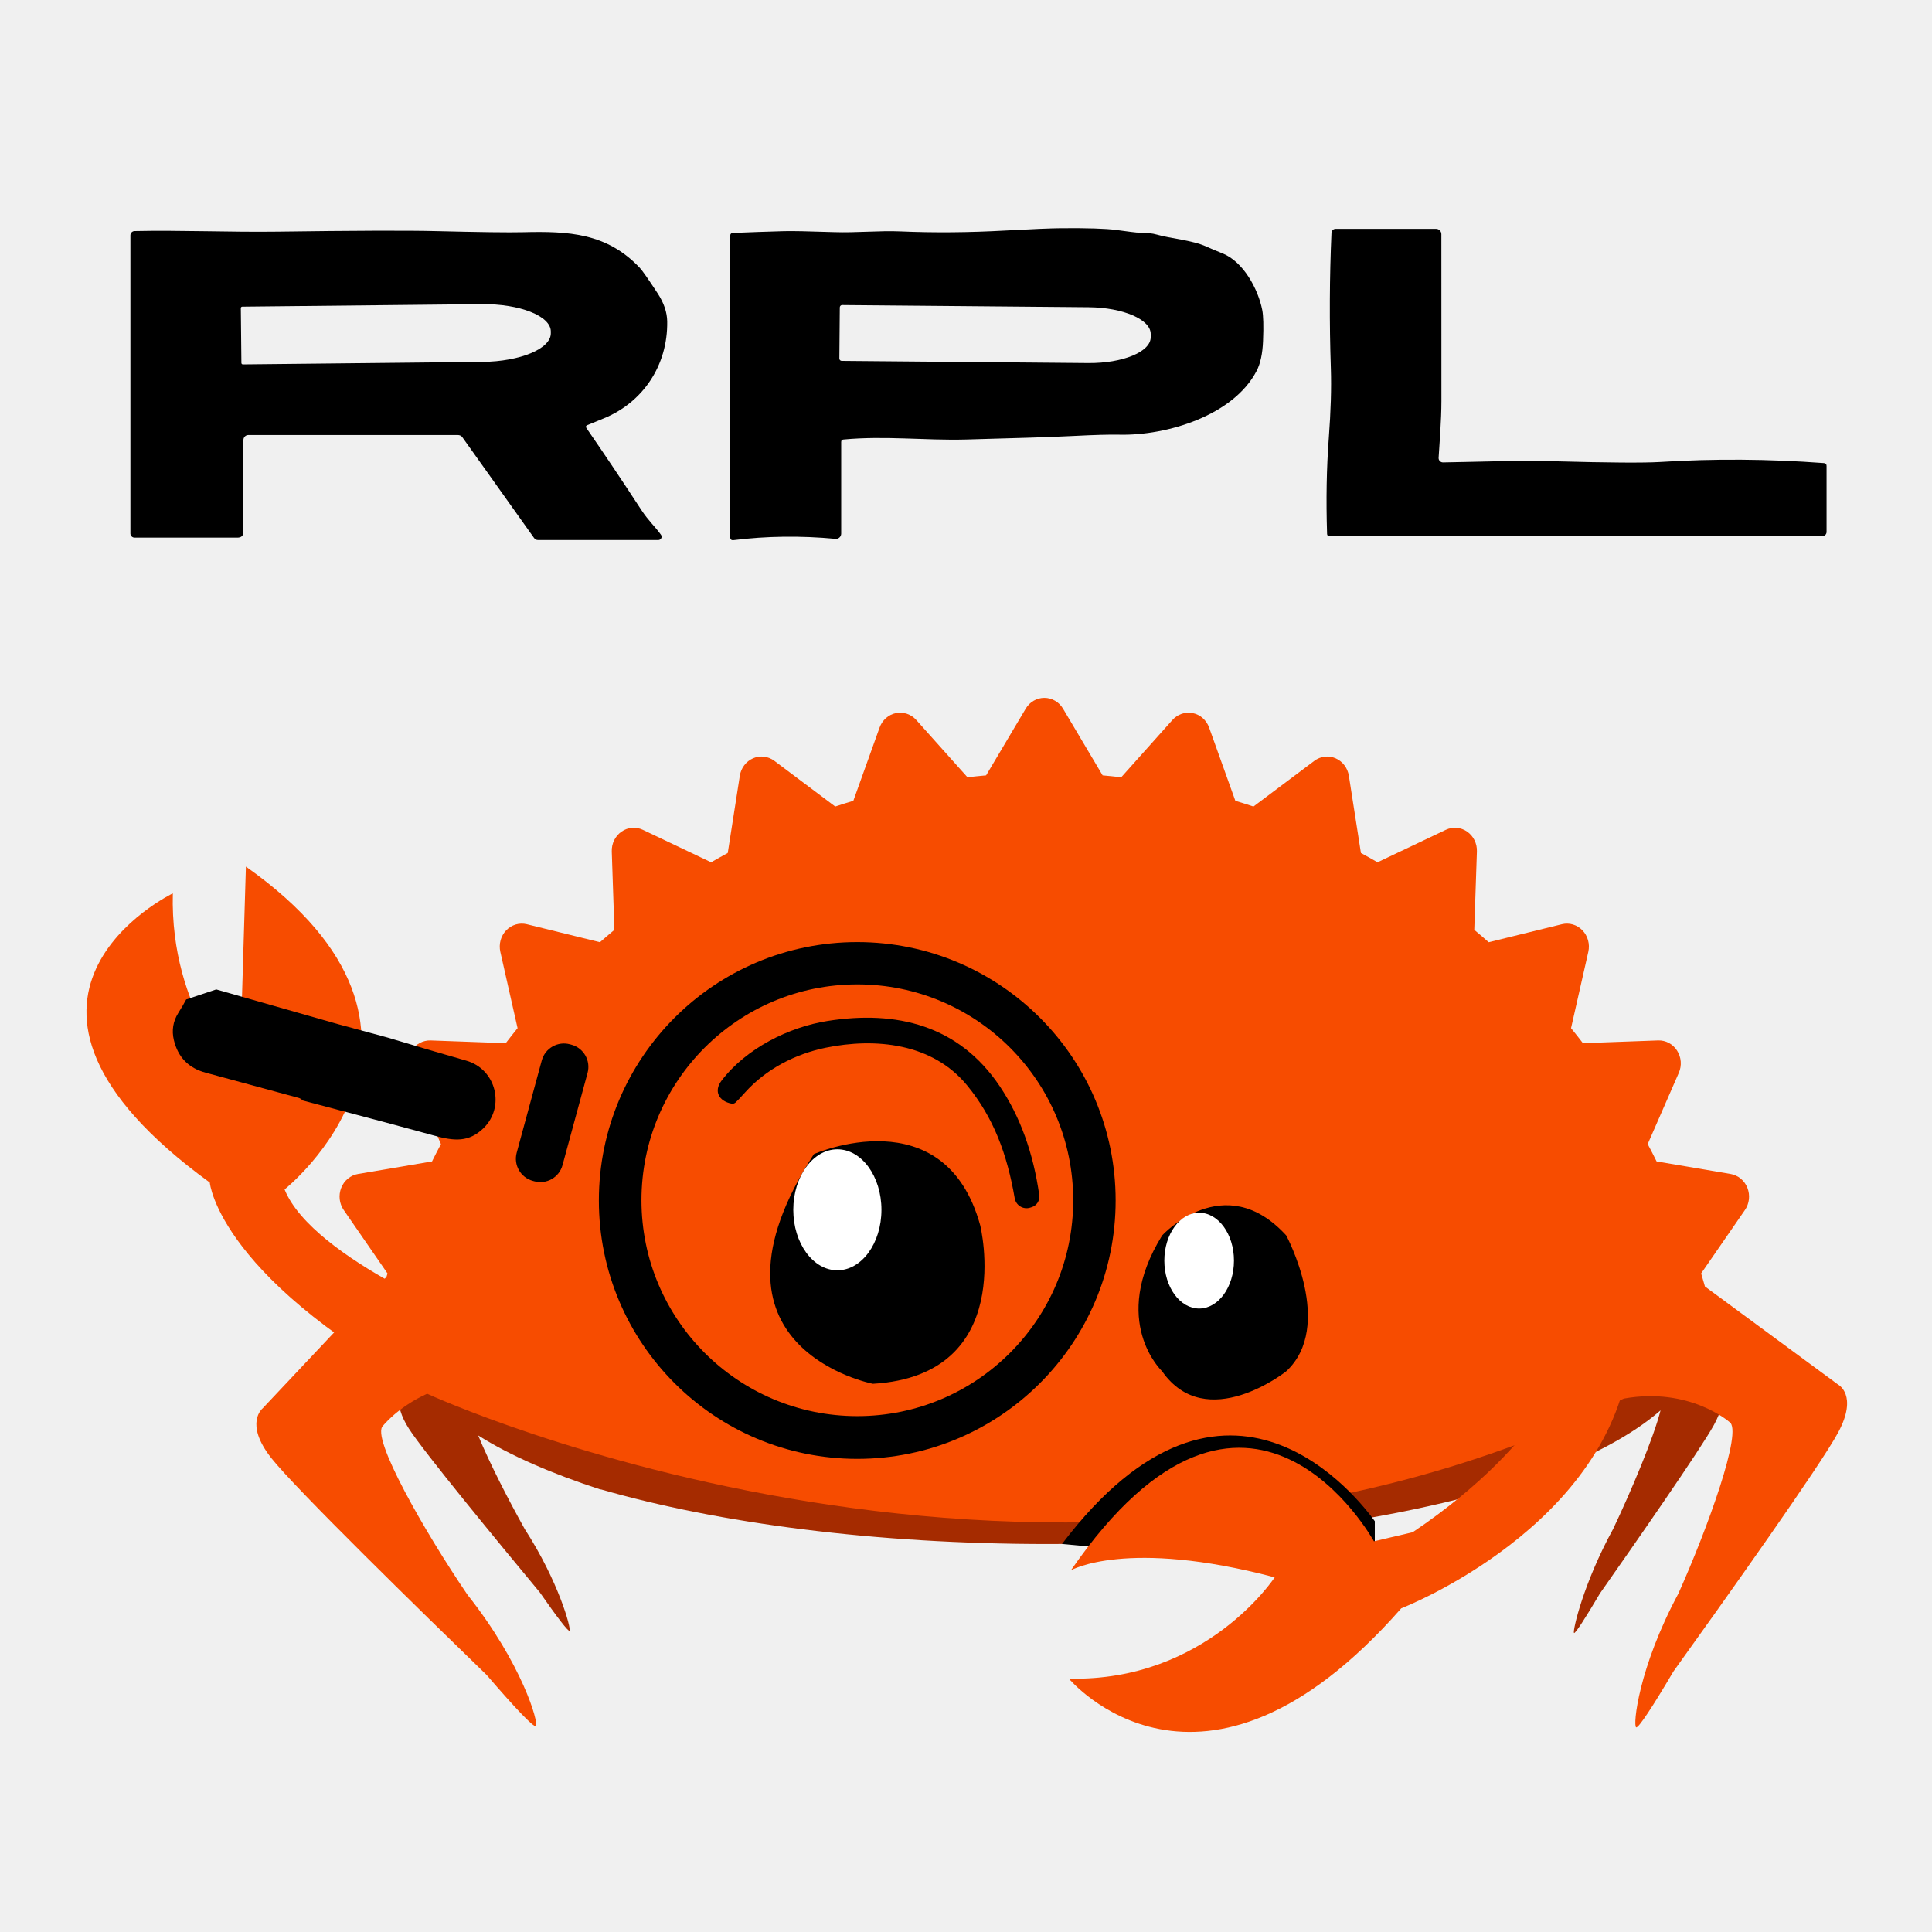
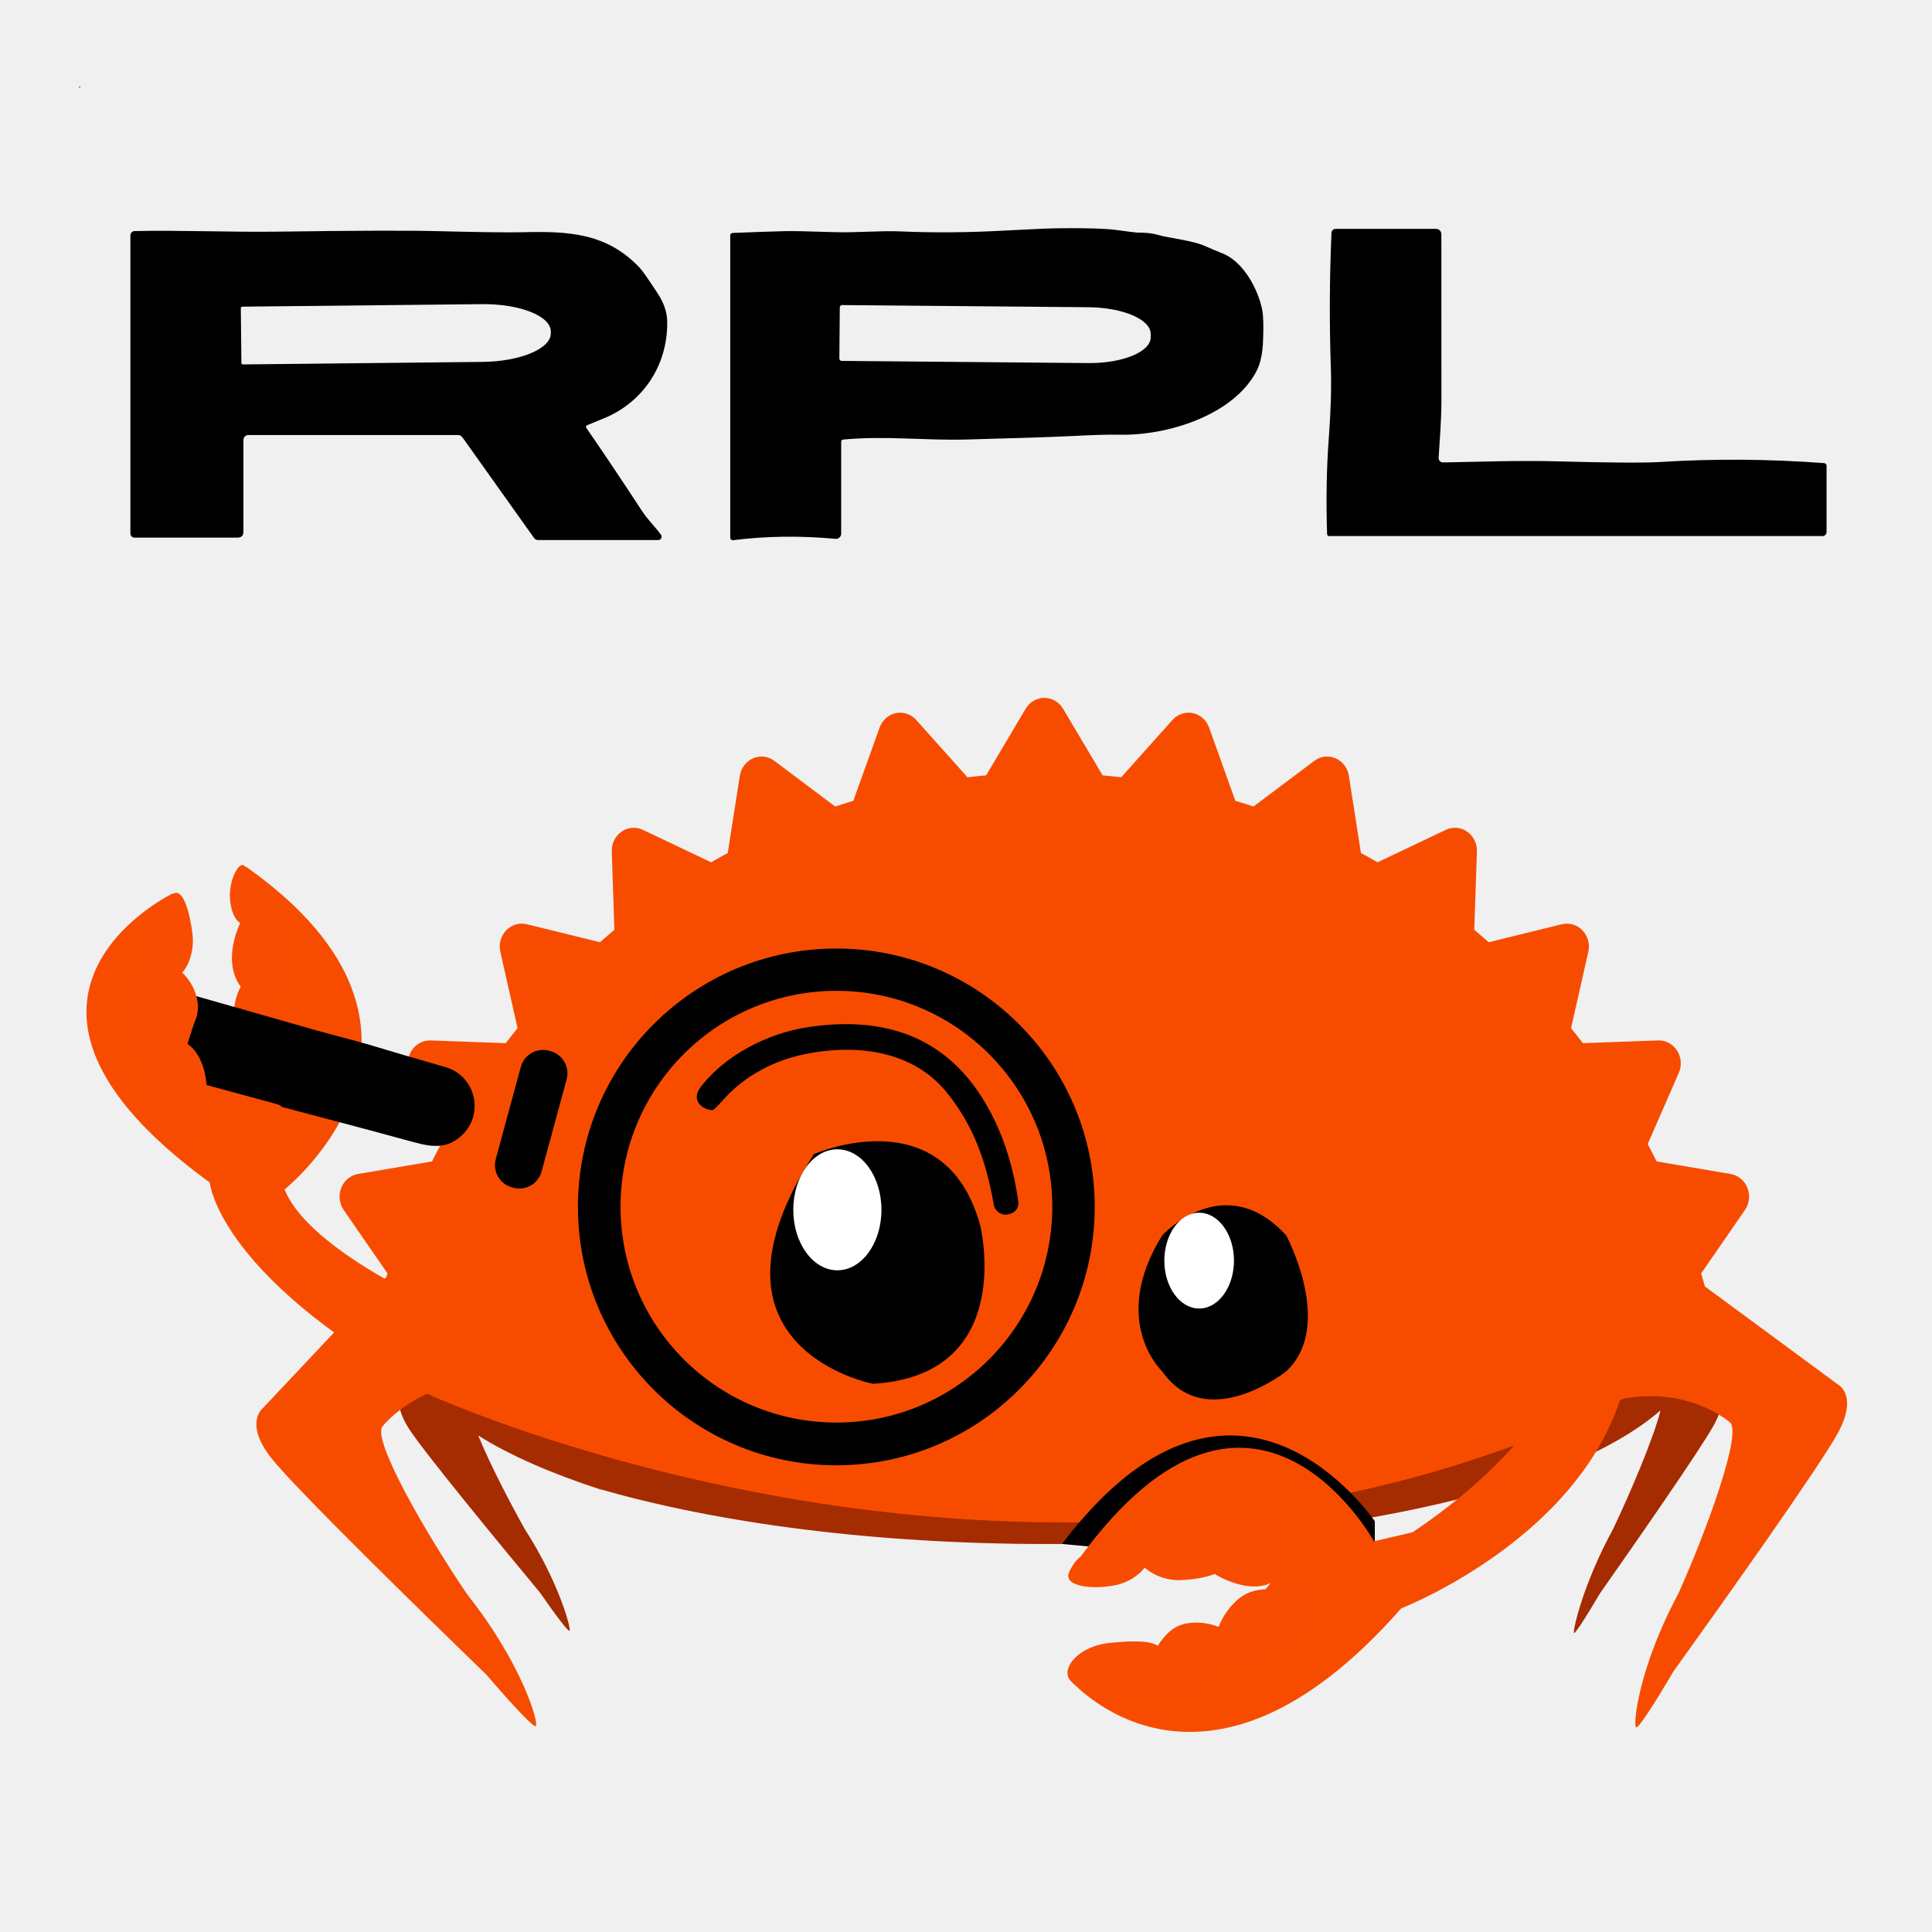
- <svg xmlns="http://www.w3.org/2000/svg" width="1600" height="1600" version="1.1" xml:space="preserve" clip-rule="evenodd">
-   <g transform="matrix(1.25 0 0 1.25 80 500)" id="svg_1">
-     <g transform="matrix(1 0 0 1 654.172 668.359)" id="svg_1">
-       <path d="m-24,-309.648c-114.597,0 -218.172,13.779 -296.172,36.229l0,-5.071c-78,25.095 -127.681,59.959 -127.681,98.506c0,6.077 1.345,12.062 3.703,17.931l-7.984,14.321c0,0 -6.413,8.359 4.935,25.999c10.01,15.554 60.164,76.438 86.628,108.32c11.367,16.348 19.083,26.413 19.757,25.44c1.061,-1.543 -7.064,-32.229 -29.639,-67.242c-10.533,-18.805 -23.358,-43.719 -30.908,-62.12c21.081,13.342 49.189,25.445 81.189,35.861l0,-0.159c78,22.453 181.575,36.229 296.172,36.229c131.156,0 248.828,-18.046 327.828,-46.491l0,-171.258c-79,-28.447 -196.672,-46.495 -327.828,-46.495" fill="rgb(165,43,0)" fill-rule="nonzero" id="svg_2" />
+ <svg xmlns="http://www.w3.org/2000/svg" width="1600" height="1600" clip-rule="evenodd" xml:space="preserve" version="1.1">
+   <g id="svg_1" transform="matrix(1.25 0 0 1.25 80 500)">
+     <g id="svg_1" transform="matrix(1 0 0 1 654.172 668.359)">
+       <path id="svg_2" fill-rule="nonzero" fill="rgb(165,43,0)" d="m-24,-309.648c-114.597,0 -218.172,13.779 -296.172,36.229l0,-5.071c-78,25.095 -127.681,59.959 -127.681,98.506c0,6.077 1.345,12.062 3.703,17.931l-7.984,14.321c0,0 -6.413,8.359 4.935,25.999c10.01,15.554 60.164,76.438 86.628,108.32c11.367,16.348 19.083,26.413 19.757,25.44c1.061,-1.543 -7.064,-32.229 -29.639,-67.242c-10.533,-18.805 -23.358,-43.719 -30.908,-62.12c21.081,13.342 49.189,25.445 81.189,35.861l0,-0.159c78,22.453 181.575,36.229 296.172,36.229c131.156,0 248.828,-18.046 327.828,-46.491l0,-171.258c-79,-28.447 -196.672,-46.495 -327.828,-46.495" />
    </g>
-     <g transform="matrix(1 0 0 1 1099.87 554.94)" id="svg_3">
-       <path d="m-24,-37.399l-13.433,-27.828c0.071,-1.056 0.124,-2.114 0.124,-3.175c0,-31.548 -32.805,-60.62 -87.997,-83.901l0,167.802c25.751,-10.864 46.645,-22.984 61.586,-36.037c-4.398,17.683 -19.437,53.455 -31.428,78.611c-19.707,35.981 -26.845,67.303 -25.929,68.853c0.584,0.978 7.307,-9.393 17.222,-26.2c23.072,-32.876 66.792,-95.64 75.53,-111.627c9.899,-18.123 4.325,-26.498 4.325,-26.498" fill="rgb(165,43,0)" fill-rule="nonzero" id="svg_4" />
+     <g id="svg_3" transform="matrix(1 0 0 1 1099.87 554.94)">
+       <path id="svg_4" fill-rule="nonzero" fill="rgb(165,43,0)" d="m-24,-37.399l-13.433,-27.828c0.071,-1.056 0.124,-2.114 0.124,-3.175c0,-31.548 -32.805,-60.62 -87.997,-83.901l0,167.802c25.751,-10.864 46.645,-22.984 61.586,-36.037c-4.398,17.683 -19.437,53.455 -31.428,78.611c-19.707,35.981 -26.845,67.303 -25.929,68.853c0.584,0.978 7.307,-9.393 17.222,-26.2c23.072,-32.876 66.792,-95.64 75.53,-111.627c9.899,-18.123 4.325,-26.498 4.325,-26.498" />
    </g>
-     <g transform="matrix(1 0 0 1 1177.87 277.21)" id="svg_5">
-       <path d="m-24,240.175l-88.296,-65.043c-0.83,-2.895 -1.66,-5.787 -2.516,-8.658l29.002,-42.016c2.961,-4.274 3.558,-9.829 1.635,-14.703c-1.925,-4.85 -6.136,-8.327 -11.117,-9.179l-49.043,-8.321c-1.898,-3.879 -3.89,-7.698 -5.889,-11.484l20.604,-47.172c2.119,-4.806 1.673,-10.39 -1.139,-14.751c-2.797,-4.383 -7.551,-6.942 -12.617,-6.743l-49.77,1.809c-2.577,-3.356 -5.194,-6.68 -7.866,-9.946l11.438,-50.56c1.159,-5.132 -0.302,-10.508 -3.879,-14.238c-3.555,-3.716 -8.722,-5.254 -13.636,-4.05l-48.478,11.919c-3.14,-2.775 -6.33,-5.513 -9.559,-8.196l1.745,-51.907c0.188,-5.254 -2.262,-10.247 -6.468,-13.163c-4.204,-2.934 -9.54,-3.376 -14.138,-1.196l-45.226,21.502c-3.64,-2.09 -7.302,-4.16 -11.005,-6.163l-7.991,-51.148c-0.812,-5.181 -4.146,-9.584 -8.815,-11.594c-4.655,-2.022 -9.99,-1.367 -14.077,1.71l-40.321,30.253c-3.97,-1.318 -7.958,-2.583 -11.996,-3.792l-17.38,-48.504c-1.766,-4.945 -5.842,-8.576 -10.81,-9.597c-4.953,-1.012 -10.048,0.703 -13.483,4.539l-33.938,37.971c-4.104,-0.471 -8.21,-0.901 -12.327,-1.259l-26.208,-44.154c-2.656,-4.472 -7.344,-7.193 -12.397,-7.193c-5.041,0 -9.739,2.721 -12.372,7.193l-26.214,44.154c-4.119,0.358 -8.244,0.788 -12.341,1.259l-33.943,-37.971c-3.437,-3.836 -8.551,-5.551 -13.487,-4.539c-4.966,1.035 -9.045,4.652 -10.806,9.597l-17.393,48.504c-4.027,1.209 -8.017,2.482 -11.997,3.792l-40.308,-30.253c-4.098,-3.088 -9.432,-3.741 -14.098,-1.71c-4.65,2.01 -7.997,6.413 -8.803,11.594l-7.997,51.148c-3.7,2.003 -7.363,4.062 -11.014,6.163l-45.222,-21.502c-4.592,-2.189 -9.952,-1.738 -14.135,1.196c-4.201,2.916 -6.656,7.909 -6.466,13.163l1.736,51.907c-3.219,2.683 -6.403,5.421 -9.558,8.196l-48.47,-11.919c-4.925,-1.195 -10.086,0.334 -13.65,4.05c-3.585,3.73 -5.039,9.106 -3.885,14.238l11.415,50.56c-2.649,3.279 -5.27,6.59 -7.839,9.946l-49.771,-1.809c-5.023,-0.148 -9.817,2.36 -12.623,6.743c-2.812,4.361 -3.237,9.945 -1.146,14.751l20.619,47.172c-2.003,3.786 -3.992,7.605 -5.906,11.484l-49.04,8.321c-4.982,0.841 -9.183,4.316 -11.12,9.179c-1.925,4.874 -1.3,10.429 1.639,14.703l29.01,42.016c-0.224,0.741 -0.43,1.49 -0.653,2.233l-82.021,87.122c0,0 -12.56,9.851 5.73,33.002c16.14,20.421 98.993,101.376 142.752,143.789c18.483,21.532 31.143,34.866 32.466,33.712c2.088,-1.832 -8.871,-41.006 -45.275,-86.97c-28.06,-41.239 -64.478,-104.666 -55.939,-111.977c0,0 9.714,-12.331 29.204,-21.207c0.713,0.571 -0.737,-0.565 0,0c0,0 411.314,189.736 792.846,3.21c43.584,-7.817 69.968,15.529 69.968,15.529c9.099,5.276 -14.463,70.495 -33.838,113.666c-26.353,49.023 -30.217,87.276 -27.982,88.602c1.409,0.842 10.998,-13.747 24.674,-36.966c33.745,-47.023 97.539,-136.665 109.214,-158.438c13.239,-24.687 0,-31.606 0,-31.606" fill="rgb(247,76,0)" fill-rule="nonzero" id="svg_6" />
+     <g id="svg_5" transform="matrix(1 0 0 1 1177.87 277.21)">
+       <path id="svg_6" fill-rule="nonzero" fill="rgb(247,76,0)" d="m-24,240.175l-88.296,-65.043c-0.83,-2.895 -1.66,-5.787 -2.516,-8.658l29.002,-42.016c2.961,-4.274 3.558,-9.829 1.635,-14.703c-1.925,-4.85 -6.136,-8.327 -11.117,-9.179l-49.043,-8.321c-1.898,-3.879 -3.89,-7.698 -5.889,-11.484l20.604,-47.172c2.119,-4.806 1.673,-10.39 -1.139,-14.751c-2.797,-4.383 -7.551,-6.942 -12.617,-6.743l-49.77,1.809c-2.577,-3.356 -5.194,-6.68 -7.866,-9.946l11.438,-50.56c1.159,-5.132 -0.302,-10.508 -3.879,-14.238c-3.555,-3.716 -8.722,-5.254 -13.636,-4.05l-48.478,11.919c-3.14,-2.775 -6.33,-5.513 -9.559,-8.196l1.745,-51.907c0.188,-5.254 -2.262,-10.247 -6.468,-13.163c-4.204,-2.934 -9.54,-3.376 -14.138,-1.196l-45.226,21.502c-3.64,-2.09 -7.302,-4.16 -11.005,-6.163l-7.991,-51.148c-0.812,-5.181 -4.146,-9.584 -8.815,-11.594c-4.655,-2.022 -9.99,-1.367 -14.077,1.71l-40.321,30.253c-3.97,-1.318 -7.958,-2.583 -11.996,-3.792l-17.38,-48.504c-1.766,-4.945 -5.842,-8.576 -10.81,-9.597c-4.953,-1.012 -10.048,0.703 -13.483,4.539l-33.938,37.971c-4.104,-0.471 -8.21,-0.901 -12.327,-1.259l-26.208,-44.154c-2.656,-4.472 -7.344,-7.193 -12.397,-7.193c-5.041,0 -9.739,2.721 -12.372,7.193l-26.214,44.154c-4.119,0.358 -8.244,0.788 -12.341,1.259l-33.943,-37.971c-3.437,-3.836 -8.551,-5.551 -13.487,-4.539c-4.966,1.035 -9.045,4.652 -10.806,9.597l-17.393,48.504c-4.027,1.209 -8.017,2.482 -11.997,3.792l-40.308,-30.253c-4.098,-3.088 -9.432,-3.741 -14.098,-1.71c-4.65,2.01 -7.997,6.413 -8.803,11.594l-7.997,51.148c-3.7,2.003 -7.363,4.062 -11.014,6.163l-45.222,-21.502c-4.592,-2.189 -9.952,-1.738 -14.135,1.196c-4.201,2.916 -6.656,7.909 -6.466,13.163l1.736,51.907c-3.219,2.683 -6.403,5.421 -9.558,8.196l-48.47,-11.919c-4.925,-1.195 -10.086,0.334 -13.65,4.05c-3.585,3.73 -5.039,9.106 -3.885,14.238l11.415,50.56c-2.649,3.279 -5.27,6.59 -7.839,9.946l-49.771,-1.809c-5.023,-0.148 -9.817,2.36 -12.623,6.743c-2.812,4.361 -3.237,9.945 -1.146,14.751l20.619,47.172c-2.003,3.786 -3.992,7.605 -5.906,11.484l-49.04,8.321c-4.982,0.841 -9.183,4.316 -11.12,9.179c-1.925,4.874 -1.3,10.429 1.639,14.703l29.01,42.016c-0.224,0.741 -0.43,1.49 -0.653,2.233l-82.021,87.122c0,0 -12.56,9.851 5.73,33.002c16.14,20.421 98.993,101.376 142.752,143.789c18.483,21.532 31.143,34.866 32.466,33.712c2.088,-1.832 -8.871,-41.006 -45.275,-86.97c-28.06,-41.239 -64.478,-104.666 -55.939,-111.977c0,0 9.714,-12.331 29.204,-21.207c0.713,0.571 -0.737,-0.565 0,0c0,0 411.314,189.736 792.846,3.21c43.584,-7.817 69.968,15.529 69.968,15.529c9.099,5.276 -14.463,70.495 -33.838,113.666c-26.353,49.023 -30.217,87.276 -27.982,88.602c1.409,0.842 10.998,-13.747 24.674,-36.966c33.745,-47.023 97.539,-136.665 109.214,-158.438c13.239,-24.687 0,-31.606 0,-31.606" />
    </g>
-     <g transform="matrix(1 0 0 1 795.856 464.937)" id="svg_7">
-       <path d="m-24,172.631c1.575,-1.342 2.4,-2.139 2.4,-2.139l-134.65,-12.507c109.902,-144.985 197.868,-28.018 207.238,-15.106l0,29.752l-74.988,0z" fill-rule="nonzero" id="svg_8" />
+     <g id="svg_7" transform="matrix(1 0 0 1 795.856 464.937)">
+       <path id="svg_8" fill-rule="nonzero" d="m-24,172.631c1.575,-1.342 2.4,-2.139 2.4,-2.139l-134.65,-12.507c109.902,-144.985 197.868,-28.018 207.238,-15.106l0,29.752l-74.988,0z" />
    </g>
-     <g transform="matrix(1 0 0 1 278.418 211.791)" id="svg_9">
-       <path d="m-24,266.04c0,0 -111.096,-43.25 -129.876,-89.798c0,0 130.391,-103.717 -25.621,-213.886l-4.229,140.417c0,0 -46.226,-44.594 -44.186,-122.683c0,0 -143.773,69.178 24.476,191.577c0,0 5.676,65.698 156.977,145.017l22.459,-50.644z" fill="rgb(247,76,0)" fill-rule="nonzero" id="svg_10" />
+     <g id="svg_9" transform="matrix(1 0 0 1 278.418 211.791)">
+       <path id="svg_10" fill-rule="nonzero" fill="rgb(247,76,0)" d="m-24,266.04c0,0 -111.096,-43.25 -129.876,-89.798c0,0 130.391,-103.717 -25.621,-213.886l-4.229,140.417c0,0 -46.226,-44.594 -44.186,-122.683c0,0 -143.773,69.178 24.476,191.577c0,0 5.676,65.698 156.977,145.017l22.459,-50.644z" />
    </g>
-     <g transform="matrix(1 0 0 1 729.948 492.523)" id="svg_11">
-       <path d="m-24,-74.016c0,0 41.104,-45.009 82.21,0c0,0 32.297,60.013 0,90.016c0,0 -52.85,42.009 -82.21,0c0,0 -35.232,-33.006 0,-90.016" fill-rule="nonzero" id="svg_12" />
+     <g id="svg_11" transform="matrix(1 0 0 1 729.948 492.523)">
+       <path id="svg_12" fill-rule="nonzero" d="m-24,-74.016c0,0 41.104,-45.009 82.21,0c0,0 32.297,60.013 0,90.016c0,0 -52.85,42.009 -82.21,0c0,0 -35.232,-33.006 0,-90.016" />
    </g>
-     <g transform="matrix(1 0 0 1 777.536 422.196)" id="svg_13">
-       <path d="m-24,13.008c0,17.523 -10.329,31.73 -23.07,31.73c-12.739,0 -23.069,-14.207 -23.069,-31.73c0,-17.529 10.33,-31.738 23.069,-31.738c12.741,0 23.07,14.209 23.07,31.738" fill="white" fill-rule="nonzero" id="svg_14" />
+     <g id="svg_13" transform="matrix(1 0 0 1 777.536 422.196)">
+       <path id="svg_14" fill-rule="nonzero" fill="white" d="m-24,13.008c0,17.523 -10.329,31.73 -23.07,31.73c-12.739,0 -23.069,-14.207 -23.069,-31.73c0,-17.529 10.33,-31.738 23.069,-31.738c12.741,0 23.07,14.209 23.07,31.738" />
    </g>
-     <g transform="matrix(1 0 0 1 1002.23 778.679)" id="svg_19">
-       <path d="m-24,-283.808c0,0 -14.723,58.643 -106.292,120.267l-25.678,6.018c0,0 -83.066,-151.481 -200.749,19.221c0,0 36.677,-21.354 135,4.65c0,0 -45.23,69.226 -136.342,67.099c0,0 87.313,104.749 220.18,-46.554c0,0 140.455,-54.315 151.845,-170.701l-37.964,0z" fill="rgb(247,76,0)" fill-rule="nonzero" id="svg_20" />
+     <g id="svg_19" transform="matrix(1 0 0 1 1002.23 778.679)">
+       <path id="svg_20" fill-rule="nonzero" fill="rgb(247,76,0)" d="m-24,-283.808c0,0 -14.723,58.643 -106.292,120.267l-25.678,6.018c0,0 -83.066,-151.481 -200.749,19.221c0,0 36.677,-21.354 135,4.65c0,0 -45.23,69.226 -136.342,67.099c0,0 87.313,104.749 220.18,-46.554c0,0 140.455,-54.315 151.845,-170.701l-37.964,0z" />
    </g>
-     <g stroke="null" id="svg_21">
-       <g stroke="null" transform="matrix(1.2275 0 0 1.22458 517.25 477.482)" id="svg_15">
-         <path stroke="null" d="m-34.237,-92.16c0,0 70.508,-31.219 89.753,38.463c0,0 20.159,81.218 -57.902,85.802c0,0 -99.541,-19.172 -31.851,-124.265" fill-rule="nonzero" id="svg_16" />
+     <g id="svg_21" stroke="null">
+       <g id="svg_15" transform="matrix(1.2275 0 0 1.22458 517.25 477.482)" stroke="null">
+         <path id="svg_16" fill-rule="nonzero" d="m-34.237,-92.16c0,0 70.508,-31.219 89.753,38.463c0,0 20.159,81.218 -57.902,85.802c0,0 -99.541,-19.172 -31.851,-124.265" stroke="null" />
      </g>
-       <g stroke="null" transform="matrix(1.2275 0 0 1.22458 560.719 400.441)" id="svg_17">
-         <path stroke="null" d="m-33.185,0.888c0,18.072 -10.653,32.729 -23.794,32.729c-13.137,0 -23.792,-14.657 -23.792,-32.729c0,-18.078 10.655,-32.731 23.792,-32.731c13.141,0 23.794,14.653 23.794,32.731" fill="white" fill-rule="nonzero" id="svg_18" />
+       <g id="svg_17" transform="matrix(1.2275 0 0 1.22458 560.719 400.441)" stroke="null">
+         <path id="svg_18" fill-rule="nonzero" fill="white" d="m-33.185,0.888c0,18.072 -10.653,32.729 -23.794,32.729c-13.137,0 -23.792,-14.657 -23.792,-32.729c0,-18.078 10.655,-32.731 23.792,-32.731c13.141,0 23.794,14.653 23.794,32.731" stroke="null" />
      </g>
    </g>
  </g>
-   <g transform="matrix(4 0 0 4 -140 -100)">
-     <path fill="#000000" d="   M 209.16 116.51   L 209.16 135.48   A 1.09 1.08 -87.1 0 1 207.97 136.56   Q 197.10 135.55 186.87 136.83   Q 186.19 136.91 186.19 136.23   L 186.19 73.79   Q 186.19 73.26 186.72 73.23   Q 191.92 73.01 197.34 72.86   Q 199.64 72.79 207.65 73.06   C 212.29 73.22 217.05 72.72 221.44 72.91   Q 231.83 73.36 243.16 72.73   Q 251.38 72.28 254.63 72.25   Q 262.86 72.18 266.09 72.61   Q 270.08 73.15 270.36 73.15   Q 273.12 73.15 274.59 73.59   C 277.17 74.36 281.88 74.72 284.78 76.06   Q 286.14 76.68 288.06 77.44   C 292.44 79.16 295.48 84.87 296.33 89.16   Q 296.69 90.96 296.50 95.58   Q 296.35 99.51 295.18 101.77   C 290.40 111.02 276.59 115.22 266.78 115.00   Q 263.80 114.93 257.31 115.26   Q 250.74 115.59 234.95 116.00   C 226.54 116.22 218.19 115.19 209.62 116.00   Q 209.16 116.04 209.16 116.51   Z   M 208.87 88.65   L 208.78 99.23   A 0.49 0.49 0.0 0 0 209.26 99.72   L 260.30 100.17   A 12.89 5.43 0.5 0 0 273.24 94.85   L 273.24 94.15   A 12.89 5.43 0.5 0 0 260.40 88.61   L 209.36 88.16   A 0.49 0.49 0.0 0 0 208.87 88.65   Z" />
-     <path fill="#000000" d="   M 332.85 119.78   A 0.90 0.90 0.0 0 0 333.76 120.74   C 339.50 120.66 349.19 120.29 357.07 120.51   Q 373.74 120.96 378.75 120.65   Q 395.40 119.60 412.63 120.88   Q 413.17 120.93 413.17 121.47   L 413.17 135.14   A 0.85 0.85 0.0 0 1 412.32 135.99   L 310.23 135.99   Q 309.78 135.99 309.76 135.54   Q 309.42 124.95 310.11 115.76   Q 310.74 107.35 310.54 101.32   Q 310.06 87.02 310.67 73.20   A 0.86 0.86 0.0 0 1 311.53 72.38   L 332.32 72.38   A 1.11 1.10 -90.0 0 1 333.42 73.49   Q 333.42 91.10 333.43 108.06   C 333.43 111.97 333.02 117.03 332.85 119.78   Z" />
-     <path fill="#000000" d="   M 156.43 113.65   Q 161.73 121.32 167.84 130.67   C 169.22 132.78 170.65 134.04 171.85 135.72   A 0.69 0.69 0.0 0 1 171.28 136.81   L 146.41 136.81   Q 145.88 136.81 145.57 136.38   L 130.75 115.56   Q 130.40 115.07 129.79 115.07   L 86.42 115.07   A 1.02 1.02 0.0 0 0 85.40 116.09   L 85.40 135.07   Q 85.40 136.31 84.16 136.31   L 62.86 136.31   A 0.86 0.86 0.0 0 1 62.00 135.45   L 62.00 73.72   A 0.88 0.88 0.0 0 1 62.86 72.84   C 72.07 72.63 82.74 73.09 92.41 72.96   Q 116.48 72.63 125.25 72.85   Q 139.05 73.19 143.25 73.08   C 152.81 72.84 160.62 73.25 167.44 80.43   Q 168.26 81.30 171.16 85.74   Q 173.10 88.70 173.14 91.56   C 173.27 100.69 168.08 108.35 159.94 111.65   Q 157.69 112.56 156.62 113.01   Q 156.13 113.21 156.43 113.65   Z   M 84.86 88.80   L 84.98 100.16   A 0.30 0.30 0.0 0 0 85.28 100.45   L 134.87 99.93   A 14.23 5.79 -0.6 0 0 149.04 93.99   L 149.04 93.61   A 14.23 5.79 -0.6 0 0 134.75 87.97   L 85.16 88.49   A 0.30 0.30 0.0 0 0 84.86 88.80   Z" />
-   </g>
-   <g transform="matrix(3.6 0 0 3.6 -70 -50)">
-     <path id="svg_7" d="m69.19,241.5l27.99,7.98l11.43,3.09q8.93,2.7 18.09,5.31c6.93,1.97 8.98,10.65 3.99,15.52c-3.38,3.3 -6.75,3 -11.38,1.72q-5.7,-1.56 -11.08,-3l-19.06,-5.05q-0.17,-0.11 -0.46,-0.34q-0.24,-0.19 -0.5,-0.26q-19.09,-5.18 -21.49,-5.83q-5.87,-1.59 -7.28,-7.49q-0.79,-3.34 1.01,-6.22q1.14,-1.81 1.82,-3.12l6.92,-2.31z" fill="#000000" />
-     <path id="svg_13" d="m276.09,290.05a59.44,59.44 0 0 1 -59.44,59.44a59.44,59.44 0 0 1 -59.44,-59.44a59.44,59.44 0 0 1 59.44,-59.44a59.44,59.44 0 0 1 59.44,59.44zm-9.76,-0.05a49.66,49.66 0 0 0 -49.66,-49.66a49.66,49.66 0 0 0 -49.66,49.66a49.66,49.66 0 0 0 49.66,49.66a49.66,49.66 0 0 0 49.66,-49.66z" fill="#000000" />
-     <rect transform="rotate(15.2 146.46 269.88)" id="svg_14" rx="5.28" height="32.56" width="10.92" y="253.6" x="141" fill="#000000" />
-     <path id="svg_18" d="m190.8,265.24q-1.67,1.86 -2.18,2.3q-0.38,0.32 -0.88,0.23c-2.85,-0.53 -4.21,-2.81 -2.29,-5.31c5.66,-7.4 15.46,-12.31 24.39,-13.71c15.87,-2.5 30.18,0.98 39.62,15.06q7.01,10.46 9.06,25.02a2.53,2.53 0 0 1 -1.77,2.77l-0.35,0.11a2.77,2.76 76.6 0 1 -3.53,-2.18c-1.75,-10.13 -4.83,-18.53 -10.99,-26.01c-7.95,-9.65 -21.01,-10.96 -32.49,-8.61c-7.04,1.44 -13.75,4.93 -18.59,10.33z" fill="#000000" />
+   <g>
+     <path stroke="#000" id="svg_32" d="m208.825,903.965c-7.749,0 -8.773,-18.906 -14.025,-47.306c-5.253,-28.4 6.277,-47.306 14.025,-47.306c7.749,0 14.025,21.17 14.025,47.306c0,26.136 -6.277,47.306 -14.025,47.306z" opacity="undefined" stroke-width="0" fill="#f74c01" />
+     <g id="svg_22" transform="matrix(4 0 0 4 -140 -100)">
+       <path id="svg_23" d="m209.16,116.51l0,18.97a1.09,1.08 -87.1 0 1 -1.19,1.08q-10.87,-1.01 -21.1,0.27q-0.68,0.08 -0.68,-0.6l0,-62.44q0,-0.53 0.53,-0.56q5.2,-0.22 10.62,-0.37q2.3,-0.07 10.31,0.2c4.64,0.16 9.4,-0.34 13.79,-0.15q10.39,0.45 21.72,-0.18q8.22,-0.45 11.47,-0.48q8.23,-0.07 11.46,0.36q3.99,0.54 4.27,0.54q2.76,0 4.23,0.44c2.58,0.77 7.29,1.13 10.19,2.47q1.36,0.62 3.28,1.38c4.38,1.72 7.42,7.43 8.27,11.72q0.36,1.8 0.17,6.42q-0.15,3.93 -1.32,6.19c-4.78,9.25 -18.59,13.45 -28.4,13.23q-2.98,-0.07 -9.47,0.26q-6.57,0.33 -22.36,0.74c-8.41,0.22 -16.76,-0.81 -25.33,0q-0.46,0.04 -0.46,0.51zm-0.29,-27.86l-0.09,10.58a0.49,0.49 0 0 0 0.48,0.49l51.04,0.45a12.89,5.43 0.5 0 0 12.94,-5.32l0,-0.7a12.89,5.43 0.5 0 0 -12.84,-5.54l-51.04,-0.45a0.49,0.49 0 0 0 -0.49,0.49z" fill="#000000" />
+       <path id="svg_24" d="m332.85,119.78a0.9,0.9 0 0 0 0.91,0.96c5.74,-0.08 15.43,-0.45 23.31,-0.23q16.67,0.45 21.68,0.14q16.65,-1.05 33.88,0.23q0.54,0.05 0.54,0.59l0,13.67a0.85,0.85 0 0 1 -0.85,0.85l-102.09,0q-0.45,0 -0.47,-0.45q-0.34,-10.59 0.35,-19.78q0.63,-8.41 0.43,-14.44q-0.48,-14.3 0.13,-28.12a0.86,0.86 0 0 1 0.86,-0.82l20.79,0a1.11,1.1 -90 0 1 1.1,1.11q0,17.61 0.01,34.57c0,3.91 -0.41,8.97 -0.58,11.72z" fill="#000000" />
+       <path id="svg_25" d="m156.43,113.65q5.3,7.67 11.41,17.02c1.38,2.11 2.81,3.37 4.01,5.05a0.69,0.69 0 0 1 -0.57,1.09l-24.87,0q-0.53,0 -0.84,-0.43l-14.82,-20.82q-0.35,-0.49 -0.96,-0.49l-43.37,0a1.02,1.02 0 0 0 -1.02,1.02l0,18.98q0,1.24 -1.24,1.24l-21.3,0a0.86,0.86 0 0 1 -0.86,-0.86l0,-61.73a0.88,0.88 0 0 1 0.86,-0.88c9.21,-0.21 19.88,0.25 29.55,0.12q24.07,-0.33 32.84,-0.11q13.8,0.34 18,0.23c9.56,-0.24 17.37,0.17 24.19,7.35q0.82,0.87 3.72,5.31q1.94,2.96 1.98,5.82c0.13,9.13 -5.06,16.79 -13.2,20.09q-2.25,0.91 -3.32,1.36q-0.49,0.2 -0.19,0.64zm-71.57,-24.85l0.12,11.36a0.3,0.3 0 0 0 0.3,0.29l49.59,-0.52a14.23,5.79 -0.6 0 0 14.17,-5.94l0,-0.38a14.23,5.79 -0.6 0 0 -14.29,-5.64l-49.59,0.52a0.3,0.3 0 0 0 -0.3,0.31z" fill="#000000" />
+     </g>
+     <g id="svg_26" transform="matrix(3.6 0 0 3.6 -70 -50)">
+       <path fill="#000000" d="m64.375,242.981l27.99,7.98l11.43,3.09q8.93,2.7 18.09,5.31c6.93,1.97 8.98,10.65 3.99,15.52c-3.38,3.3 -6.75,3 -11.38,1.72q-5.7,-1.56 -11.08,-3l-19.06,-5.05q-0.17,-0.11 -0.46,-0.34q-0.24,-0.19 -0.5,-0.26q-19.09,-5.18 -21.49,-5.83q-5.87,-1.59 -7.28,-7.49q-0.79,-3.34 1.01,-6.22q1.14,-1.81 1.82,-3.12l6.92,-2.31z" id="svg_7" />
+       <path fill="#000000" d="m271.275,291.531a59.44,59.44 0 0 1 -59.44,59.44a59.44,59.44 0 0 1 -59.44,-59.44a59.44,59.44 0 0 1 59.44,-59.44a59.44,59.44 0 0 1 59.44,59.44zm-9.76,-0.05a49.66,49.66 0 0 0 -49.66,-49.66a49.66,49.66 0 0 0 -49.66,49.66a49.66,49.66 0 0 0 49.66,49.66a49.66,49.66 0 0 0 49.66,-49.66z" id="svg_13" />
+       <rect transform="rotate(15.2 141.645 271.361)" fill="#000000" x="136.185" y="255.081" width="10.92" height="32.56" rx="5.28" id="svg_14" />
+       <path fill="#000000" d="m185.985,266.721q-1.67,1.86 -2.18,2.3q-0.38,0.32 -0.88,0.23c-2.85,-0.53 -4.21,-2.81 -2.29,-5.31c5.66,-7.4 15.46,-12.31 24.39,-13.71c15.87,-2.5 30.18,0.98 39.62,15.06q7.01,10.46 9.06,25.02a2.53,2.53 0 0 1 -1.77,2.77l-0.35,0.11a2.77,2.76 76.6 0 1 -3.53,-2.18c-1.75,-10.13 -4.83,-18.53 -10.99,-26.01c-7.95,-9.65 -21.01,-10.96 -32.49,-8.61c-7.04,1.44 -13.75,4.93 -18.59,10.33z" id="svg_18" />
+     </g>
+     <path id="svg_27" d="m137.545,889.794c-13.529,0 -24.488,-20.363 -24.488,-45.504c0,-25.14 10.959,-45.504 24.488,-45.504c13.529,0 32.431,25.47 24.488,45.504c-7.943,20.034 -10.959,45.504 -24.488,45.504z" opacity="undefined" stroke-width="0" stroke="#000" fill="#f74c01" />
+     <ellipse stroke="#000" stroke-width="0" ry="41.816" rx="25.506" id="svg_29" cy="903.294" cx="145.728" fill="#f74c01" />
+     <path stroke="#000" id="svg_33" d="m212.861,824.452c-11.492,0 -20.8,-13.828 -20.8,-30.899c0,-17.071 9.308,-41.959 20.8,-41.959c11.492,0 20.8,24.887 20.8,41.959c0,17.071 -9.308,30.899 -20.8,30.899z" opacity="undefined" stroke-width="0" fill="#f74c01" />
+     <path stroke="#000" id="svg_34" d="m202.549,765.504c-6.734,0 -12.189,-10.82 -12.189,-24.177c0,-13.358 7.599,-28.643 12.189,-24.177c4.589,4.466 12.189,10.82 12.189,24.177c0,13.358 -5.455,24.177 -12.189,24.177z" opacity="undefined" stroke-width="0" fill="#f74c01" />
+     <path stroke="#000" id="svg_35" d="m144.86,808.516c-8.064,0 -14.596,-15.428 -14.596,-34.474c0,-19.047 7.175,-32.333 14.596,-34.474c7.42,-2.142 12.665,17.569 14.596,34.474c1.93,16.905 -6.532,34.474 -14.596,34.474z" opacity="undefined" stroke-width="0" fill="#f74c01" />
+     <path id="svg_36" d="m65.73,72.613c-0.389,-0.289 -0.528,-0.472 -0.529,-0.696c-0.001,-0.204 0.171,-0.401 0.348,-0.4c0.089,0.001 0.279,0.076 0.347,0.137c0.034,0.031 0.05,0.028 0.126,-0.024c0.206,-0.14 0.407,-0.143 0.537,-0.008c0.208,0.216 0.17,0.473 -0.109,0.741c-0.148,0.142 -0.472,0.394 -0.507,0.394c-0.01,0 -0.106,-0.065 -0.213,-0.145l0,0z" stroke-width="0" stroke="#000" fill="#f74c01" />
+     <path id="svg_38" d="m-3.682,-49.94c-11.593,-68.959 -15.737,-112.582 -15.771,-165.983c-0.031,-48.682 5.086,-95.668 10.388,-95.397c2.648,0.136 8.327,18.053 10.339,32.616c1.013,7.337 1.493,6.614 3.749,-5.652c6.14,-33.383 12.136,-34.084 16.019,-1.872c6.206,51.482 5.076,112.96 -3.248,176.729c-4.426,33.904 -14.091,94.051 -15.113,94.051c-0.311,0 -3.175,-15.521 -6.364,-34.492l0,0z" stroke-width="0" stroke="#000" fill="#f74c01" />
+     <path id="svg_42" d="m982.204,1404.63c-9.345,3.281 -20.834,-16.421 -20.834,-36.694c0,-20.273 9.324,-36.694 20.834,-36.694c11.511,0 26.729,23.208 25.549,39.078c-1.18,15.87 -16.205,31.03 -25.549,34.311z" transform="rotate(-120 984.594 1368.12)" opacity="undefined" stroke-width="0" stroke="#000" fill="#f74c01" />
+     <path id="svg_43" d="m924.208,1421.2c-11.511,0 -20.834,-18.123 -20.834,-40.498c0,-22.375 10.167,-35.721 20.834,-40.498c10.667,-4.777 25.389,13.58 20.834,40.498c-4.555,26.918 -9.324,40.498 -20.834,40.498z" transform="rotate(-105 924.633 1380.32)" opacity="undefined" stroke-width="0" stroke="#000" fill="#f74c01" />
+     <path transform="rotate(-84 1027.21 1288.74)" stroke="#000" id="svg_44" d="m1028.804,1322.028c-22.551,5.631 -28.116,-15.134 -24.635,-33.824c3.481,-18.69 12.255,-33.698 24.635,-33.698c12.38,0 22.408,15.109 22.408,33.761c0,18.653 0.143,28.131 -22.408,33.761z" opacity="undefined" stroke-width="0" fill="#f74c01" />
+     <path transform="rotate(-84 979.505 1286.57)" stroke="#000" id="svg_45" d="m981.169,1327.777c-11.511,0 -20.451,-17.595 -23.718,-40.605c-3.267,-23.01 12.207,-41.8 23.718,-41.8c11.511,0 20.834,18.439 20.834,41.202c0,22.764 -9.324,41.202 -20.834,41.202z" opacity="undefined" stroke-width="0" fill="#f74c01" />
+     <path transform="rotate(-103 919.014 1297.33)" stroke="#000" id="svg_46" d="m922.539,1332.658c-6.96,0 -19.648,-13.876 -19.648,-32.872c0,-18.996 8.449,-45.041 19.648,-35.893c11.198,9.148 12.598,15.387 12.598,34.383c0,18.996 -5.638,34.383 -12.598,34.383z" opacity="undefined" stroke-width="0" fill="#f74c01" />
+     <path transform="rotate(-120 1041.65 1341.16)" stroke="#000" id="svg_47" d="m1039.255,1380.586c-9.345,3.543 -20.834,-17.732 -20.834,-39.623c0,-21.891 9.324,-39.623 20.834,-39.623c11.511,0 26.729,25.061 25.549,42.197c-1.18,17.137 -16.205,33.507 -25.549,37.05z" opacity="undefined" stroke-width="0" fill="#f74c01" />
  </g>
</svg>
